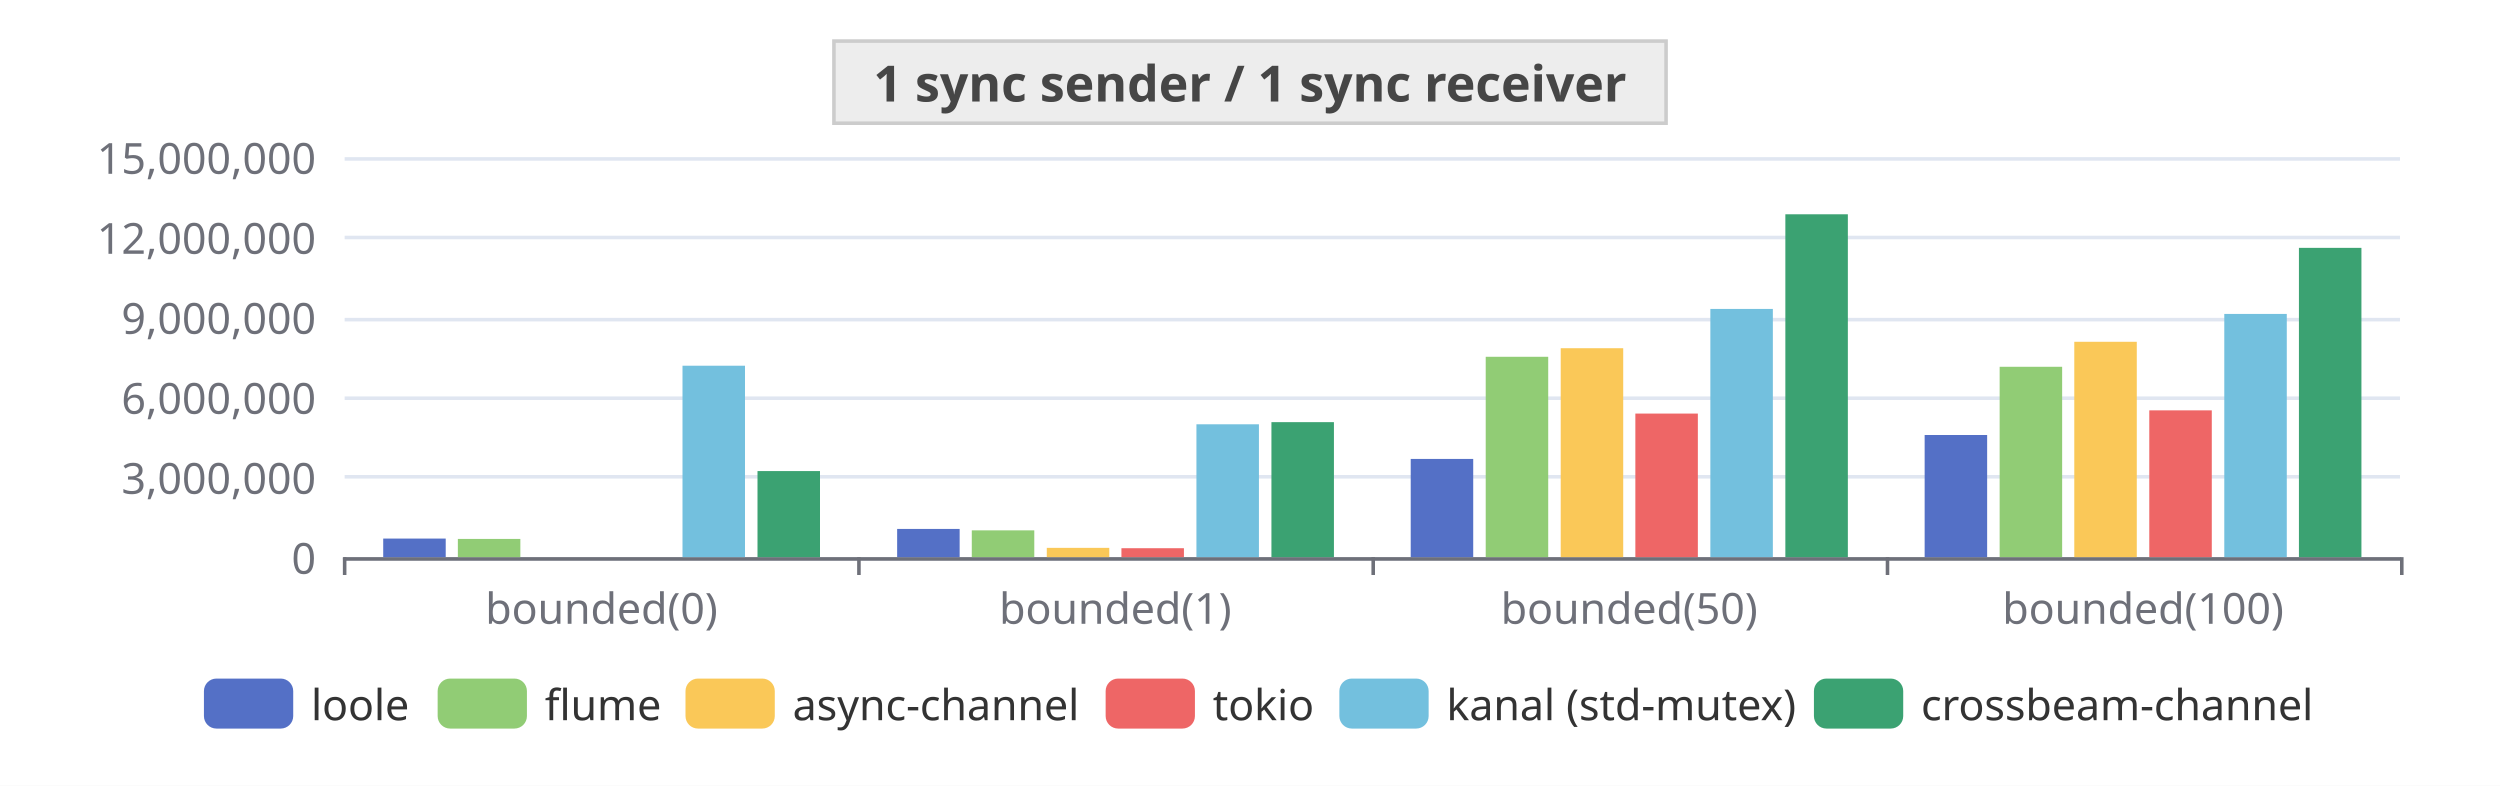
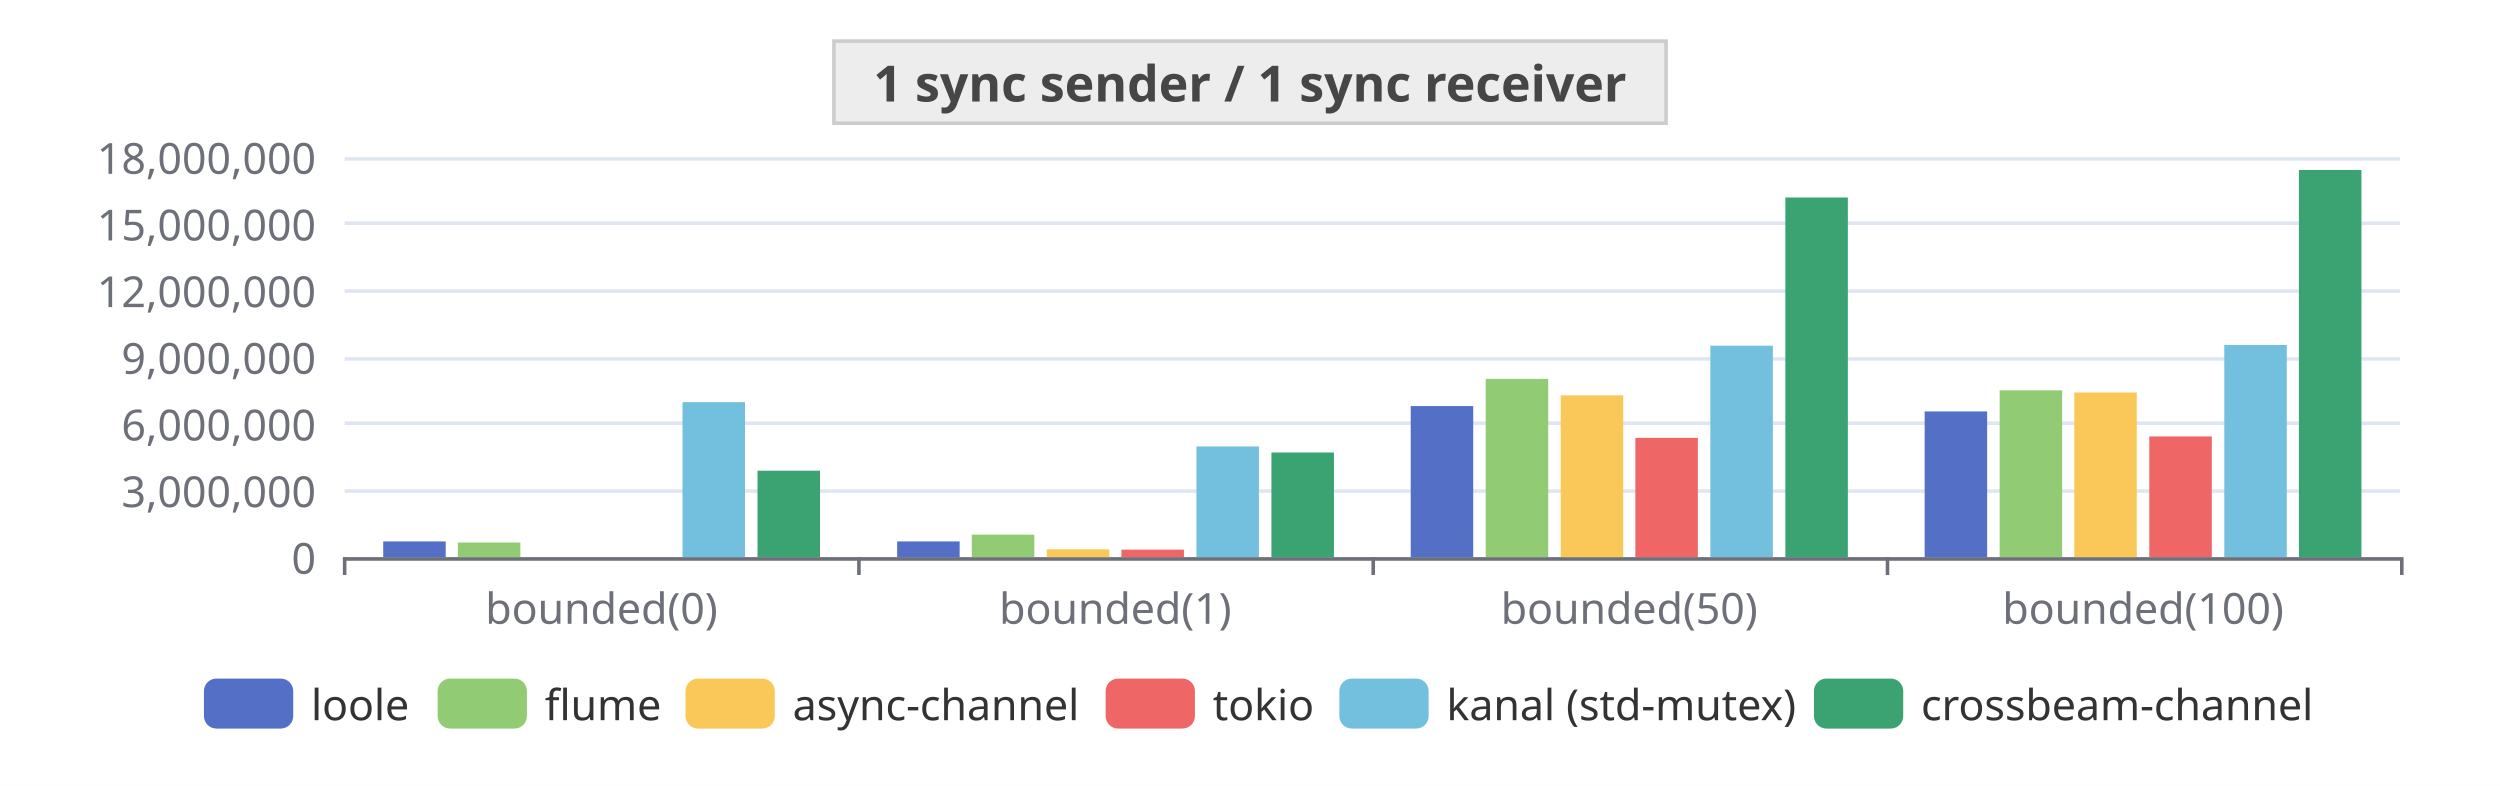
<svg xmlns="http://www.w3.org/2000/svg" width="700" height="220" version="1.1" baseProfile="full" viewBox="0 0 700 220">
  <rect width="700" height="220" x="0" y="0" id="0" fill="white" />
  <path d="M96.5 156.5L672 156.5" fill="none" stroke="#E0E6F1" />
-   <path d="M96.5 133.5L672 133.5" fill="none" stroke="#E0E6F1" />
-   <path d="M96.5 111.5L672 111.5" fill="none" stroke="#E0E6F1" />
-   <path d="M96.5 89.5L672 89.5" fill="none" stroke="#E0E6F1" />
-   <path d="M96.5 66.5L672 66.5" fill="none" stroke="#E0E6F1" />
+   <path d="M96.5 137.5L672 137.5" fill="none" stroke="#E0E6F1" />
+   <path d="M96.5 118.5L672 118.5" fill="none" stroke="#E0E6F1" />
+   <path d="M96.5 100.5L672 100.5" fill="none" stroke="#E0E6F1" />
+   <path d="M96.5 81.5L672 81.5" fill="none" stroke="#E0E6F1" />
+   <path d="M96.5 62.5L672 62.5" fill="none" stroke="#E0E6F1" />
  <path d="M96.5 44.5L672 44.5" fill="none" stroke="#E0E6F1" />
  <path d="M96.5 156.5L672 156.5" fill="none" stroke="#6E7079" stroke-linecap="round" />
  <path d="M96.5 156L96.5 161" fill="none" stroke="#6E7079" />
  <path d="M240.5 156L240.5 161" fill="none" stroke="#6E7079" />
  <path d="M384.5 156L384.5 161" fill="none" stroke="#6E7079" />
  <path d="M528.5 156L528.5 161" fill="none" stroke="#6E7079" />
  <path d="M672.5 156L672.5 161" fill="none" stroke="#6E7079" />
  <text dominant-baseline="central" text-anchor="end" style="font-size:12px;font-family:sans-serif;" transform="translate(88.48 156)" fill="#6E7079">0</text>
-   <text dominant-baseline="central" text-anchor="end" style="font-size:12px;font-family:sans-serif;" transform="translate(88.48 133.6)" fill="#6E7079">3,000,000</text>
-   <text dominant-baseline="central" text-anchor="end" style="font-size:12px;font-family:sans-serif;" transform="translate(88.48 111.2)" fill="#6E7079">6,000,000</text>
-   <text dominant-baseline="central" text-anchor="end" style="font-size:12px;font-family:sans-serif;" transform="translate(88.48 88.8)" fill="#6E7079">9,000,000</text>
-   <text dominant-baseline="central" text-anchor="end" style="font-size:12px;font-family:sans-serif;" transform="translate(88.48 66.4)" fill="#6E7079">12,000,000</text>
-   <text dominant-baseline="central" text-anchor="end" style="font-size:12px;font-family:sans-serif;" transform="translate(88.48 44)" fill="#6E7079">15,000,000</text>
+   <text dominant-baseline="central" text-anchor="end" style="font-size:12px;font-family:sans-serif;" transform="translate(88.48 137.3333)" fill="#6E7079">3,000,000</text>
+   <text dominant-baseline="central" text-anchor="end" style="font-size:12px;font-family:sans-serif;" transform="translate(88.48 118.6667)" fill="#6E7079">6,000,000</text>
+   <text dominant-baseline="central" text-anchor="end" style="font-size:12px;font-family:sans-serif;" transform="translate(88.48 100)" fill="#6E7079">9,000,000</text>
+   <text dominant-baseline="central" text-anchor="end" style="font-size:12px;font-family:sans-serif;" transform="translate(88.48 81.3333)" fill="#6E7079">12,000,000</text>
+   <text dominant-baseline="central" text-anchor="end" style="font-size:12px;font-family:sans-serif;" transform="translate(88.48 62.6667)" fill="#6E7079">15,000,000</text>
+   <text dominant-baseline="central" text-anchor="end" style="font-size:12px;font-family:sans-serif;" transform="translate(88.48 44)" fill="#6E7079">18,000,000</text>
  <text dominant-baseline="central" text-anchor="middle" style="font-size:12px;font-family:sans-serif;" y="6" transform="translate(168.42 164)" fill="#6E7079">bounded(0)</text>
  <text dominant-baseline="central" text-anchor="middle" style="font-size:12px;font-family:sans-serif;" y="6" transform="translate(312.3 164)" fill="#6E7079">bounded(1)</text>
  <text dominant-baseline="central" text-anchor="middle" style="font-size:12px;font-family:sans-serif;" y="6" transform="translate(456.18 164)" fill="#6E7079">bounded(50)</text>
  <text dominant-baseline="central" text-anchor="middle" style="font-size:12px;font-family:sans-serif;" y="6" transform="translate(600.06 164)" fill="#6E7079">bounded(100)</text>
-   <path d="M107.3 156l17.5 0l0 -5.2l-17.5 0Z" fill="#5470c6" />
-   <path d="M251.2 156l17.5 0l0 -7.9l-17.5 0Z" fill="#5470c6" />
-   <path d="M395 156l17.5 0l0 -27.5l-17.5 0Z" fill="#5470c6" />
-   <path d="M538.9 156l17.5 0l0 -34.2l-17.5 0Z" fill="#5470c6" />
-   <path d="M128.2 156l17.5 0l0 -5.1l-17.5 0Z" fill="#91cc75" />
-   <path d="M272.1 156l17.5 0l0 -7.5l-17.5 0Z" fill="#91cc75" />
-   <path d="M416 156l17.5 0l0 -56.1l-17.5 0Z" fill="#91cc75" />
-   <path d="M559.9 156l17.5 0l0 -53.3l-17.5 0Z" fill="#91cc75" />
+   <path d="M107.3 156l17.5 0l0 -4.4l-17.5 0Z" fill="#5470c6" />
+   <path d="M251.2 156l17.5 0l0 -4.4l-17.5 0Z" fill="#5470c6" />
+   <path d="M395 156l17.5 0l0 -42.3l-17.5 0Z" fill="#5470c6" />
+   <path d="M538.9 156l17.5 0l0 -40.8l-17.5 0Z" fill="#5470c6" />
+   <path d="M128.2 156l17.5 0l0 -4.1l-17.5 0Z" fill="#91cc75" />
+   <path d="M272.1 156l17.5 0l0 -6.3l-17.5 0Z" fill="#91cc75" />
+   <path d="M416 156l17.5 0l0 -49.9l-17.5 0Z" fill="#91cc75" />
+   <path d="M559.9 156l17.5 0l0 -46.7l-17.5 0Z" fill="#91cc75" />
  <path d="M149.2 156l17.5 0l0 0l-17.5 0Z" fill="#fac858" />
-   <path d="M293.1 156l17.5 0l0 -2.6l-17.5 0Z" fill="#fac858" />
-   <path d="M437 156l17.5 0l0 -58.5l-17.5 0Z" fill="#fac858" />
-   <path d="M580.8 156l17.5 0l0 -60.3l-17.5 0Z" fill="#fac858" />
+   <path d="M293.1 156l17.5 0l0 -2.2l-17.5 0Z" fill="#fac858" />
+   <path d="M437 156l17.5 0l0 -45.3l-17.5 0Z" fill="#fac858" />
+   <path d="M580.8 156l17.5 0l0 -46.1l-17.5 0Z" fill="#fac858" />
  <path d="M170.2 156l17.5 0l0 0l-17.5 0Z" fill="#ee6666" />
-   <path d="M314 156l17.5 0l0 -2.5l-17.5 0Z" fill="#ee6666" />
-   <path d="M457.9 156l17.5 0l0 -40.2l-17.5 0Z" fill="#ee6666" />
-   <path d="M601.8 156l17.5 0l0 -41.1l-17.5 0Z" fill="#ee6666" />
-   <path d="M191.1 156l17.5 0l0 -53.6l-17.5 0Z" fill="#73c0de" />
-   <path d="M335 156l17.5 0l0 -37.2l-17.5 0Z" fill="#73c0de" />
-   <path d="M478.9 156l17.5 0l0 -69.5l-17.5 0Z" fill="#73c0de" />
-   <path d="M622.8 156l17.5 0l0 -68.1l-17.5 0Z" fill="#73c0de" />
-   <path d="M212.1 156l17.5 0l0 -24.1l-17.5 0Z" fill="#3ba272" />
-   <path d="M356 156l17.5 0l0 -37.8l-17.5 0Z" fill="#3ba272" />
-   <path d="M499.9 156l17.5 0l0 -96l-17.5 0Z" fill="#3ba272" />
-   <path d="M643.7 156l17.5 0l0 -86.6l-17.5 0Z" fill="#3ba272" />
+   <path d="M314 156l17.5 0l0 -2.1l-17.5 0Z" fill="#ee6666" />
+   <path d="M457.9 156l17.5 0l0 -33.4l-17.5 0Z" fill="#ee6666" />
+   <path d="M601.8 156l17.5 0l0 -33.8l-17.5 0Z" fill="#ee6666" />
+   <path d="M191.1 156l17.5 0l0 -43.4l-17.5 0Z" fill="#73c0de" />
+   <path d="M335 156l17.5 0l0 -31l-17.5 0Z" fill="#73c0de" />
+   <path d="M478.9 156l17.5 0l0 -59.2l-17.5 0Z" fill="#73c0de" />
+   <path d="M622.8 156l17.5 0l0 -59.4l-17.5 0Z" fill="#73c0de" />
+   <path d="M212.1 156l17.5 0l0 -24.2l-17.5 0Z" fill="#3ba272" />
+   <path d="M356 156l17.5 0l0 -29.3l-17.5 0Z" fill="#3ba272" />
+   <path d="M499.9 156l17.5 0l0 -100.7l-17.5 0Z" fill="#3ba272" />
+   <path d="M643.7 156l17.5 0l0 -108.4l-17.5 0Z" fill="#3ba272" />
  <path d="M-5 -5l595.8 0l0 24l-595.8 0Z" transform="translate(57.1 190)" fill="rgb(0,0,0)" fill-opacity="0" stroke="#ccc" stroke-width="0" />
  <path d="M3.5 0L21.5 0A3.5 3.5 0 0 1 25 3.5L25 10.5A3.5 3.5 0 0 1 21.5 14L3.5 14A3.5 3.5 0 0 1 0 10.5L0 3.5A3.5 3.5 0 0 1 3.5 0" transform="translate(57.1 190)" fill="#5470c6" />
  <text dominant-baseline="central" text-anchor="start" style="font-size:12px;font-family:sans-serif;" x="30" y="7" transform="translate(57.1 190)" fill="#333">loole</text>
  <path d="M3.5 0L21.5 0A3.5 3.5 0 0 1 25 3.5L25 10.5A3.5 3.5 0 0 1 21.5 14L3.5 14A3.5 3.5 0 0 1 0 10.5L0 3.5A3.5 3.5 0 0 1 3.5 0" transform="translate(122.54 190)" fill="#91cc75" />
  <text dominant-baseline="central" text-anchor="start" style="font-size:12px;font-family:sans-serif;" x="30" y="7" transform="translate(122.54 190)" fill="#333">flume</text>
  <path d="M3.5 0L21.5 0A3.5 3.5 0 0 1 25 3.5L25 10.5A3.5 3.5 0 0 1 21.5 14L3.5 14A3.5 3.5 0 0 1 0 10.5L0 3.5A3.5 3.5 0 0 1 3.5 0" transform="translate(191.94 190)" fill="#fac858" />
  <text dominant-baseline="central" text-anchor="start" style="font-size:12px;font-family:sans-serif;" x="30" y="7" transform="translate(191.94 190)" fill="#333">async-channel</text>
  <path d="M3.5 0L21.5 0A3.5 3.5 0 0 1 25 3.5L25 10.5A3.5 3.5 0 0 1 21.5 14L3.5 14A3.5 3.5 0 0 1 0 10.5L0 3.5A3.5 3.5 0 0 1 3.5 0" transform="translate(309.58 190)" fill="#ee6666" />
  <text dominant-baseline="central" text-anchor="start" style="font-size:12px;font-family:sans-serif;" x="30" y="7" transform="translate(309.58 190)" fill="#333">tokio</text>
  <path d="M3.5 0L21.5 0A3.5 3.5 0 0 1 25 3.5L25 10.5A3.5 3.5 0 0 1 21.5 14L3.5 14A3.5 3.5 0 0 1 0 10.5L0 3.5A3.5 3.5 0 0 1 3.5 0" transform="translate(375.02 190)" fill="#73c0de" />
  <text dominant-baseline="central" text-anchor="start" style="font-size:12px;font-family:sans-serif;" xml:space="preserve" x="30" y="7" transform="translate(375.02 190)" fill="#333">kanal (std-mutex)</text>
  <path d="M3.5 0L21.5 0A3.5 3.5 0 0 1 25 3.5L25 10.5A3.5 3.5 0 0 1 21.5 14L3.5 14A3.5 3.5 0 0 1 0 10.5L0 3.5A3.5 3.5 0 0 1 3.5 0" transform="translate(507.9 190)" fill="#3ba272" />
  <text dominant-baseline="central" text-anchor="start" style="font-size:12px;font-family:sans-serif;" x="30" y="7" transform="translate(507.9 190)" fill="#333">crossbeam-channel</text>
  <path d="M-116.5 -4.5l233 0l0 23l-233 0Z" transform="translate(350 16)" fill="#ddd8" stroke="#ccc" />
  <text dominant-baseline="central" text-anchor="middle" style="font-size:14px;font-family:sans-serif;font-weight:bold;" xml:space="preserve" y="7" transform="translate(350 16)" fill="#464646">1 sync sender / 1 sync receiver</text>
</svg>
